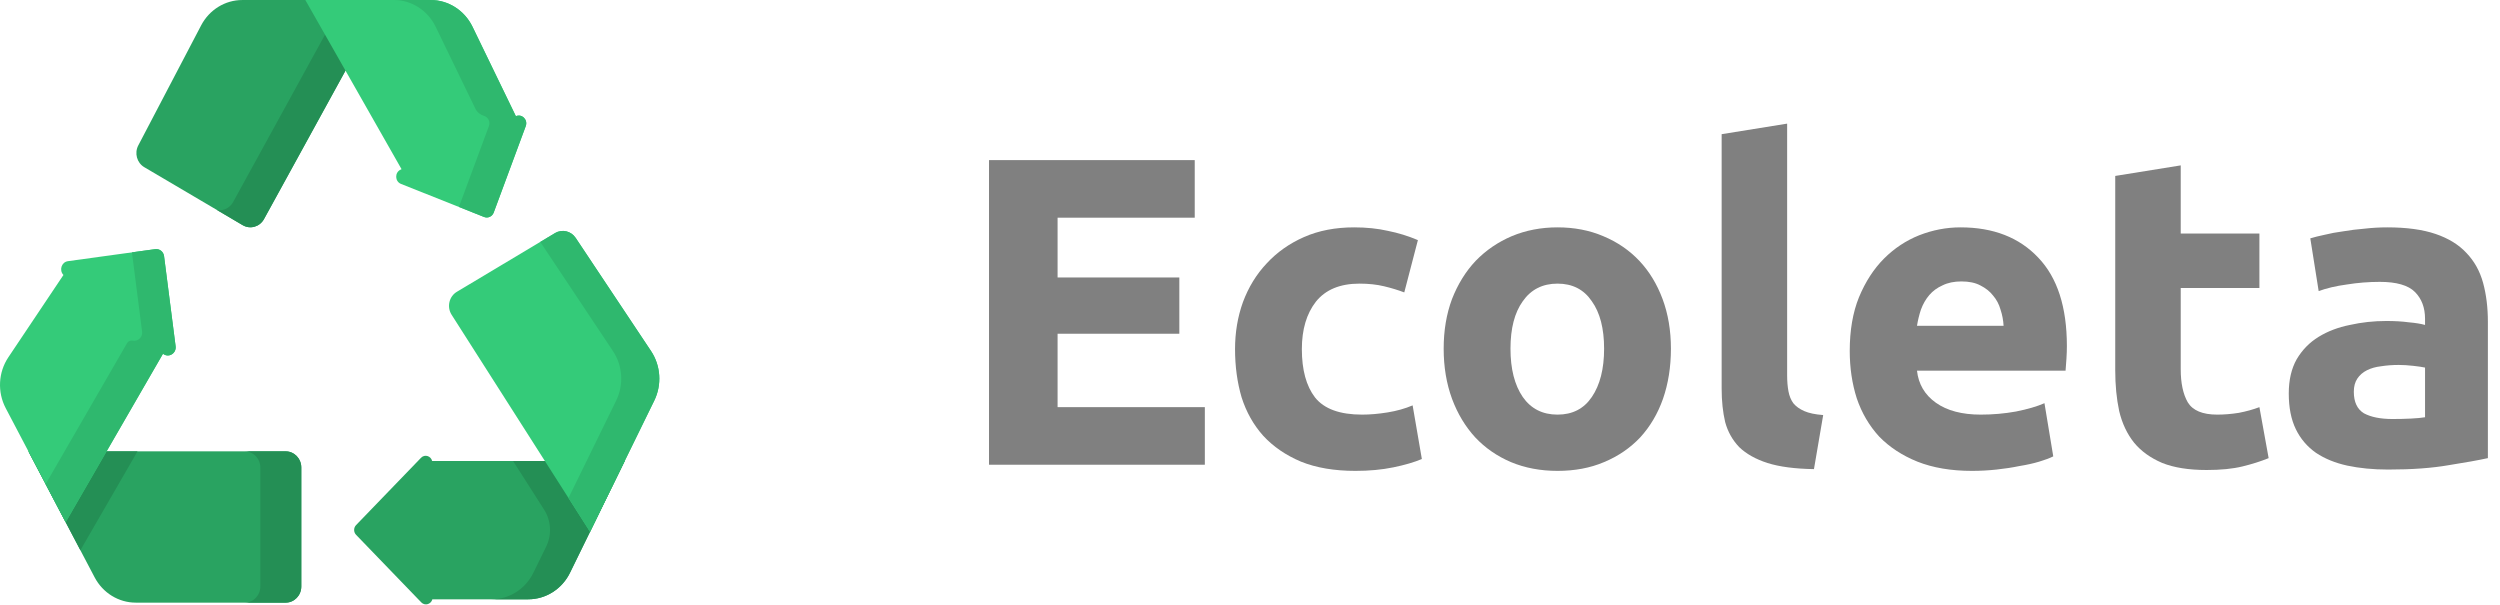
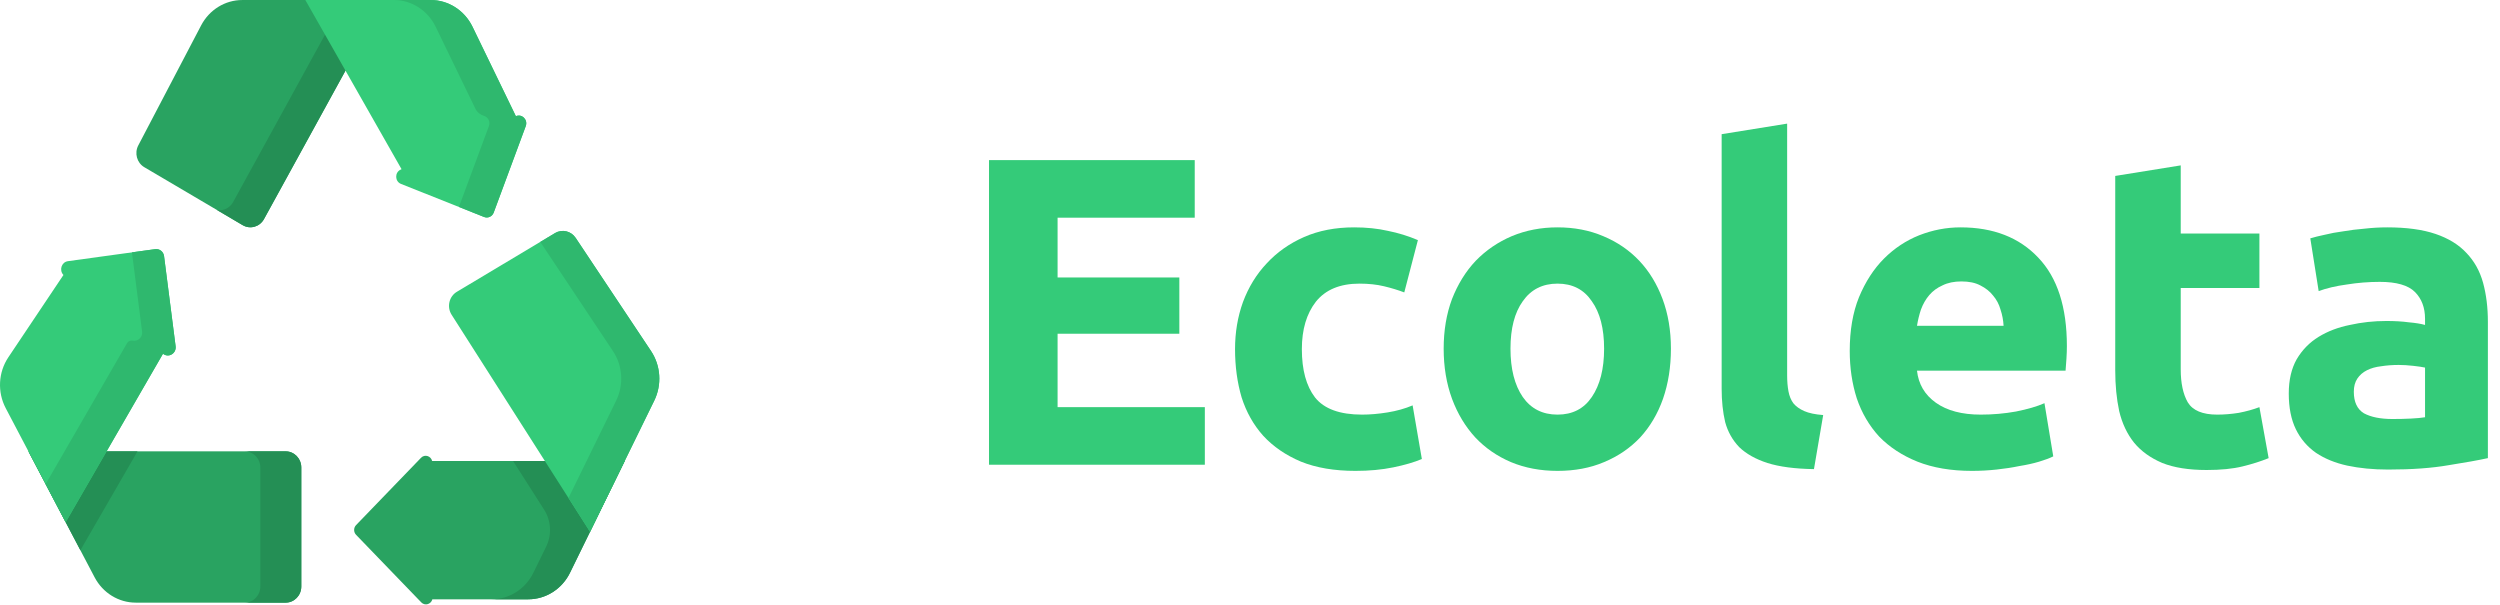
<svg xmlns="http://www.w3.org/2000/svg" width="182" height="44" viewBox="0 0 182 44" fill="none">
-   <path d="M72 33.832V11.656H86.976V15.848H76.992V20.2H85.856V24.296H76.992V29.64H87.712V33.832H72Z" fill="grey" />
-   <path d="M89.911 25.416C89.911 24.2 90.103 23.059 90.487 21.992C90.893 20.904 91.469 19.965 92.215 19.176C92.962 18.365 93.869 17.725 94.935 17.256C96.002 16.787 97.218 16.552 98.583 16.552C99.479 16.552 100.301 16.637 101.047 16.808C101.794 16.957 102.519 17.181 103.223 17.48L102.231 21.288C101.783 21.117 101.293 20.968 100.759 20.84C100.226 20.712 99.629 20.648 98.967 20.648C97.559 20.648 96.503 21.085 95.799 21.96C95.117 22.835 94.775 23.987 94.775 25.416C94.775 26.931 95.095 28.104 95.735 28.936C96.397 29.768 97.538 30.184 99.159 30.184C99.735 30.184 100.354 30.131 101.015 30.024C101.677 29.917 102.285 29.747 102.839 29.512L103.511 33.416C102.957 33.651 102.263 33.853 101.431 34.024C100.599 34.195 99.682 34.28 98.679 34.28C97.143 34.28 95.821 34.056 94.711 33.608C93.602 33.139 92.685 32.509 91.959 31.72C91.255 30.931 90.733 30.003 90.391 28.936C90.071 27.848 89.911 26.675 89.911 25.416Z" fill="grey" />
-   <path d="M121.643 25.384C121.643 26.707 121.451 27.923 121.067 29.032C120.683 30.12 120.128 31.059 119.403 31.848C118.677 32.616 117.803 33.213 116.779 33.64C115.776 34.067 114.645 34.28 113.387 34.28C112.149 34.28 111.019 34.067 109.995 33.64C108.992 33.213 108.128 32.616 107.403 31.848C106.677 31.059 106.112 30.12 105.707 29.032C105.301 27.923 105.099 26.707 105.099 25.384C105.099 24.061 105.301 22.856 105.707 21.768C106.133 20.68 106.709 19.752 107.435 18.984C108.181 18.216 109.056 17.619 110.059 17.192C111.083 16.765 112.192 16.552 113.387 16.552C114.603 16.552 115.712 16.765 116.715 17.192C117.739 17.619 118.613 18.216 119.339 18.984C120.064 19.752 120.629 20.68 121.035 21.768C121.44 22.856 121.643 24.061 121.643 25.384ZM116.779 25.384C116.779 23.912 116.48 22.76 115.883 21.928C115.307 21.075 114.475 20.648 113.387 20.648C112.299 20.648 111.456 21.075 110.859 21.928C110.261 22.76 109.963 23.912 109.963 25.384C109.963 26.856 110.261 28.029 110.859 28.904C111.456 29.757 112.299 30.184 113.387 30.184C114.475 30.184 115.307 29.757 115.883 28.904C116.48 28.029 116.779 26.856 116.779 25.384Z" fill="grey" />
-   <path d="M132.056 34.152C130.67 34.131 129.539 33.981 128.664 33.704C127.811 33.427 127.128 33.043 126.616 32.552C126.126 32.04 125.784 31.432 125.592 30.728C125.422 30.003 125.336 29.192 125.336 28.296V9.768L130.104 9V27.336C130.104 27.763 130.136 28.147 130.2 28.488C130.264 28.829 130.382 29.117 130.552 29.352C130.744 29.587 131.011 29.779 131.352 29.928C131.694 30.077 132.152 30.173 132.728 30.216L132.056 34.152Z" fill="grey" />
-   <path d="M134.661 25.544C134.661 24.051 134.885 22.749 135.333 21.64C135.803 20.509 136.411 19.571 137.157 18.824C137.904 18.077 138.757 17.512 139.717 17.128C140.699 16.744 141.701 16.552 142.725 16.552C145.115 16.552 147.003 17.288 148.389 18.76C149.776 20.211 150.469 22.355 150.469 25.192C150.469 25.469 150.459 25.779 150.437 26.12C150.416 26.44 150.395 26.728 150.373 26.984H139.557C139.664 27.965 140.123 28.744 140.933 29.32C141.744 29.896 142.832 30.184 144.197 30.184C145.072 30.184 145.925 30.109 146.757 29.96C147.611 29.789 148.304 29.587 148.837 29.352L149.477 33.224C149.221 33.352 148.88 33.48 148.453 33.608C148.027 33.736 147.547 33.843 147.013 33.928C146.501 34.035 145.947 34.12 145.349 34.184C144.752 34.248 144.155 34.28 143.557 34.28C142.043 34.28 140.72 34.056 139.589 33.608C138.48 33.16 137.552 32.552 136.805 31.784C136.08 30.995 135.536 30.067 135.173 29C134.832 27.933 134.661 26.781 134.661 25.544ZM145.861 23.72C145.84 23.315 145.765 22.92 145.637 22.536C145.531 22.152 145.349 21.811 145.093 21.512C144.859 21.213 144.549 20.968 144.165 20.776C143.803 20.584 143.344 20.488 142.789 20.488C142.256 20.488 141.797 20.584 141.413 20.776C141.029 20.947 140.709 21.181 140.453 21.48C140.197 21.779 139.995 22.131 139.845 22.536C139.717 22.92 139.621 23.315 139.557 23.72H145.861Z" fill="grey" />
-   <path d="M153.989 12.808L158.757 12.04V17H164.485V20.968H158.757V26.888C158.757 27.891 158.927 28.691 159.269 29.288C159.631 29.885 160.346 30.184 161.413 30.184C161.925 30.184 162.447 30.141 162.981 30.056C163.535 29.949 164.037 29.811 164.485 29.64L165.157 33.352C164.581 33.587 163.941 33.789 163.237 33.96C162.533 34.131 161.669 34.216 160.645 34.216C159.343 34.216 158.266 34.045 157.413 33.704C156.559 33.341 155.877 32.851 155.365 32.232C154.853 31.592 154.49 30.824 154.277 29.928C154.085 29.032 153.989 28.04 153.989 26.952V12.808Z" fill="grey" />
-   <path d="M174.174 30.504C174.644 30.504 175.092 30.493 175.519 30.472C175.945 30.451 176.286 30.419 176.543 30.376V26.76C176.351 26.717 176.062 26.675 175.678 26.632C175.294 26.589 174.942 26.568 174.622 26.568C174.174 26.568 173.748 26.6 173.342 26.664C172.958 26.707 172.617 26.803 172.318 26.952C172.02 27.101 171.785 27.304 171.615 27.56C171.444 27.816 171.358 28.136 171.358 28.52C171.358 29.267 171.604 29.789 172.094 30.088C172.606 30.365 173.3 30.504 174.174 30.504ZM173.79 16.552C175.198 16.552 176.372 16.712 177.311 17.032C178.249 17.352 178.996 17.811 179.55 18.408C180.126 19.005 180.532 19.731 180.767 20.584C181.001 21.437 181.118 22.387 181.118 23.432V33.352C180.436 33.501 179.487 33.672 178.271 33.864C177.054 34.077 175.582 34.184 173.854 34.184C172.767 34.184 171.775 34.088 170.879 33.896C170.004 33.704 169.246 33.395 168.606 32.968C167.966 32.52 167.476 31.944 167.134 31.24C166.793 30.536 166.622 29.672 166.622 28.648C166.622 27.667 166.814 26.835 167.199 26.152C167.604 25.469 168.137 24.925 168.799 24.52C169.46 24.115 170.217 23.827 171.071 23.656C171.924 23.464 172.809 23.368 173.727 23.368C174.345 23.368 174.889 23.4 175.358 23.464C175.849 23.507 176.244 23.571 176.543 23.656V23.208C176.543 22.397 176.297 21.747 175.807 21.256C175.316 20.765 174.463 20.52 173.246 20.52C172.436 20.52 171.636 20.584 170.846 20.712C170.057 20.819 169.374 20.979 168.799 21.192L168.19 17.352C168.468 17.267 168.809 17.181 169.215 17.096C169.641 16.989 170.1 16.904 170.59 16.84C171.081 16.755 171.593 16.691 172.127 16.648C172.681 16.584 173.236 16.552 173.79 16.552Z" fill="grey" />
+   <path d="M72 33.832V11.656H86.976V15.848H76.992V20.2H85.856V24.296H76.992V29.64H87.712V33.832H72Z" fill="#34CB79" />
+   <path d="M89.911 25.416C89.911 24.2 90.103 23.059 90.487 21.992C90.893 20.904 91.469 19.965 92.215 19.176C92.962 18.365 93.869 17.725 94.935 17.256C96.002 16.787 97.218 16.552 98.583 16.552C99.479 16.552 100.301 16.637 101.047 16.808C101.794 16.957 102.519 17.181 103.223 17.48L102.231 21.288C101.783 21.117 101.293 20.968 100.759 20.84C100.226 20.712 99.629 20.648 98.967 20.648C97.559 20.648 96.503 21.085 95.799 21.96C95.117 22.835 94.775 23.987 94.775 25.416C94.775 26.931 95.095 28.104 95.735 28.936C96.397 29.768 97.538 30.184 99.159 30.184C99.735 30.184 100.354 30.131 101.015 30.024C101.677 29.917 102.285 29.747 102.839 29.512L103.511 33.416C102.957 33.651 102.263 33.853 101.431 34.024C100.599 34.195 99.682 34.28 98.679 34.28C97.143 34.28 95.821 34.056 94.711 33.608C93.602 33.139 92.685 32.509 91.959 31.72C91.255 30.931 90.733 30.003 90.391 28.936C90.071 27.848 89.911 26.675 89.911 25.416Z" fill="#34CB79" />
+   <path d="M121.643 25.384C121.643 26.707 121.451 27.923 121.067 29.032C120.683 30.12 120.128 31.059 119.403 31.848C118.677 32.616 117.803 33.213 116.779 33.64C115.776 34.067 114.645 34.28 113.387 34.28C112.149 34.28 111.019 34.067 109.995 33.64C108.992 33.213 108.128 32.616 107.403 31.848C106.677 31.059 106.112 30.12 105.707 29.032C105.301 27.923 105.099 26.707 105.099 25.384C105.099 24.061 105.301 22.856 105.707 21.768C106.133 20.68 106.709 19.752 107.435 18.984C108.181 18.216 109.056 17.619 110.059 17.192C111.083 16.765 112.192 16.552 113.387 16.552C114.603 16.552 115.712 16.765 116.715 17.192C117.739 17.619 118.613 18.216 119.339 18.984C120.064 19.752 120.629 20.68 121.035 21.768C121.44 22.856 121.643 24.061 121.643 25.384ZM116.779 25.384C116.779 23.912 116.48 22.76 115.883 21.928C115.307 21.075 114.475 20.648 113.387 20.648C112.299 20.648 111.456 21.075 110.859 21.928C110.261 22.76 109.963 23.912 109.963 25.384C109.963 26.856 110.261 28.029 110.859 28.904C111.456 29.757 112.299 30.184 113.387 30.184C114.475 30.184 115.307 29.757 115.883 28.904C116.48 28.029 116.779 26.856 116.779 25.384Z" fill="#34CB79" />
+   <path d="M132.056 34.152C130.67 34.131 129.539 33.981 128.664 33.704C127.811 33.427 127.128 33.043 126.616 32.552C126.126 32.04 125.784 31.432 125.592 30.728C125.422 30.003 125.336 29.192 125.336 28.296V9.768L130.104 9V27.336C130.104 27.763 130.136 28.147 130.2 28.488C130.264 28.829 130.382 29.117 130.552 29.352C130.744 29.587 131.011 29.779 131.352 29.928C131.694 30.077 132.152 30.173 132.728 30.216L132.056 34.152Z" fill="#34CB79" />
+   <path d="M134.661 25.544C134.661 24.051 134.885 22.749 135.333 21.64C135.803 20.509 136.411 19.571 137.157 18.824C137.904 18.077 138.757 17.512 139.717 17.128C140.699 16.744 141.701 16.552 142.725 16.552C145.115 16.552 147.003 17.288 148.389 18.76C149.776 20.211 150.469 22.355 150.469 25.192C150.469 25.469 150.459 25.779 150.437 26.12C150.416 26.44 150.395 26.728 150.373 26.984H139.557C139.664 27.965 140.123 28.744 140.933 29.32C141.744 29.896 142.832 30.184 144.197 30.184C145.072 30.184 145.925 30.109 146.757 29.96C147.611 29.789 148.304 29.587 148.837 29.352L149.477 33.224C149.221 33.352 148.88 33.48 148.453 33.608C148.027 33.736 147.547 33.843 147.013 33.928C146.501 34.035 145.947 34.12 145.349 34.184C144.752 34.248 144.155 34.28 143.557 34.28C142.043 34.28 140.72 34.056 139.589 33.608C138.48 33.16 137.552 32.552 136.805 31.784C136.08 30.995 135.536 30.067 135.173 29C134.832 27.933 134.661 26.781 134.661 25.544ZM145.861 23.72C145.84 23.315 145.765 22.92 145.637 22.536C145.531 22.152 145.349 21.811 145.093 21.512C144.859 21.213 144.549 20.968 144.165 20.776C143.803 20.584 143.344 20.488 142.789 20.488C142.256 20.488 141.797 20.584 141.413 20.776C141.029 20.947 140.709 21.181 140.453 21.48C140.197 21.779 139.995 22.131 139.845 22.536C139.717 22.92 139.621 23.315 139.557 23.72H145.861Z" fill="#34CB79" />
+   <path d="M153.989 12.808L158.757 12.04V17H164.485V20.968H158.757V26.888C158.757 27.891 158.927 28.691 159.269 29.288C159.631 29.885 160.346 30.184 161.413 30.184C161.925 30.184 162.447 30.141 162.981 30.056C163.535 29.949 164.037 29.811 164.485 29.64L165.157 33.352C164.581 33.587 163.941 33.789 163.237 33.96C162.533 34.131 161.669 34.216 160.645 34.216C159.343 34.216 158.266 34.045 157.413 33.704C156.559 33.341 155.877 32.851 155.365 32.232C154.853 31.592 154.49 30.824 154.277 29.928C154.085 29.032 153.989 28.04 153.989 26.952V12.808Z" fill="#34CB79" />
+   <path d="M174.174 30.504C174.644 30.504 175.092 30.493 175.519 30.472C175.945 30.451 176.286 30.419 176.543 30.376V26.76C176.351 26.717 176.062 26.675 175.678 26.632C175.294 26.589 174.942 26.568 174.622 26.568C174.174 26.568 173.748 26.6 173.342 26.664C172.958 26.707 172.617 26.803 172.318 26.952C172.02 27.101 171.785 27.304 171.615 27.56C171.444 27.816 171.358 28.136 171.358 28.52C171.358 29.267 171.604 29.789 172.094 30.088C172.606 30.365 173.3 30.504 174.174 30.504ZM173.79 16.552C175.198 16.552 176.372 16.712 177.311 17.032C178.249 17.352 178.996 17.811 179.55 18.408C180.126 19.005 180.532 19.731 180.767 20.584C181.001 21.437 181.118 22.387 181.118 23.432V33.352C180.436 33.501 179.487 33.672 178.271 33.864C177.054 34.077 175.582 34.184 173.854 34.184C172.767 34.184 171.775 34.088 170.879 33.896C170.004 33.704 169.246 33.395 168.606 32.968C167.966 32.52 167.476 31.944 167.134 31.24C166.793 30.536 166.622 29.672 166.622 28.648C166.622 27.667 166.814 26.835 167.199 26.152C167.604 25.469 168.137 24.925 168.799 24.52C169.46 24.115 170.217 23.827 171.071 23.656C171.924 23.464 172.809 23.368 173.727 23.368C174.345 23.368 174.889 23.4 175.358 23.464C175.849 23.507 176.244 23.571 176.543 23.656V23.208C176.543 22.397 176.297 21.747 175.807 21.256C175.316 20.765 174.463 20.52 173.246 20.52C172.436 20.52 171.636 20.584 170.846 20.712C170.057 20.819 169.374 20.979 168.799 21.192L168.19 17.352C168.468 17.267 168.809 17.181 169.215 17.096C169.641 16.989 170.1 16.904 170.59 16.84C171.081 16.755 171.593 16.691 172.127 16.648C172.681 16.584 173.236 16.552 173.79 16.552Z" fill="#34CB79" />
  <path d="M14.642 1.85L10.067 10.586C9.772 11.15 9.966 11.855 10.505 12.172L17.668 16.392C18.214 16.714 18.908 16.516 19.218 15.95L27.974 0.001H17.64C16.389 0.001 15.239 0.71 14.642 1.85Z" fill="#29A361" />
  <path d="M27.974 0L19.218 15.95C18.907 16.515 18.214 16.714 17.668 16.392L15.798 15.291C16.254 15.367 16.728 15.15 16.97 14.71L25.047 0H27.974Z" fill="#248F55" />
  <path d="M37.555 8.459L34.4 1.949C33.821 0.755 32.641 0.001 31.351 0.001H22.228L29.233 12.317C29.21 12.327 29.187 12.338 29.164 12.349C28.723 12.554 28.741 13.209 29.192 13.389L35.241 15.796C35.521 15.908 35.836 15.762 35.943 15.472L38.275 9.18C38.447 8.714 37.995 8.265 37.555 8.459Z" fill="#34CB79" />
  <path d="M38.275 9.179L35.943 15.472C35.836 15.763 35.521 15.908 35.241 15.796L33.41 15.067L35.592 9.179C35.716 8.845 35.518 8.52 35.234 8.435C34.963 8.353 34.732 8.17 34.606 7.909L31.716 1.949C31.138 0.755 29.959 0 28.669 0H31.351C32.641 0 33.82 0.755 34.399 1.949L37.555 8.459C37.995 8.265 38.447 8.714 38.275 9.179Z" fill="#2FB86E" />
  <path d="M31.459 33.559C31.374 33.198 30.924 33.043 30.65 33.328L25.922 38.227C25.734 38.422 25.734 38.739 25.922 38.934L30.668 43.853C30.941 44.135 31.386 43.984 31.476 43.629H38.455C39.74 43.629 40.916 42.881 41.497 41.693L45.479 33.559H31.459V33.559Z" fill="#29A361" />
  <path d="M37.351 33.559L39.614 37.108C40.125 37.91 40.182 38.935 39.762 39.793L38.831 41.694C38.251 42.881 37.075 43.629 35.79 43.629H38.455C39.739 43.629 40.916 42.881 41.497 41.694L45.479 33.559H37.351V33.559Z" fill="#248F55" />
  <path d="M21.935 42.694V34.036C21.935 33.385 21.426 32.857 20.798 32.857H2.068L6.888 42.028C7.486 43.165 8.635 43.872 9.884 43.872H20.798C21.426 43.872 21.935 43.345 21.935 42.694Z" fill="#29A361" />
  <path d="M10.011 32.858L5.852 40.057L2.068 32.858H10.011Z" fill="#248F55" />
  <path d="M21.935 34.036V42.694C21.935 43.345 21.426 43.872 20.798 43.872H17.815C18.443 43.872 18.952 43.345 18.952 42.694V34.036C18.952 33.385 18.443 32.858 17.815 32.858H20.798C21.426 32.858 21.935 33.385 21.935 34.036Z" fill="#248F55" />
  <path d="M12.785 25.207L11.944 18.647C11.902 18.323 11.615 18.095 11.302 18.138L4.948 19.013C4.469 19.079 4.291 19.682 4.619 20.018L0.609 26.008C-0.127 27.106 -0.201 28.54 0.416 29.714L4.78 38.017L11.865 25.751C11.868 25.753 11.87 25.755 11.873 25.757C12.277 26.075 12.851 25.728 12.785 25.207Z" fill="#34CB79" />
  <path d="M11.873 25.757C11.87 25.755 11.868 25.753 11.866 25.751L4.78 38.016L3.322 35.244L9.09 25.259L9.25 24.982C9.337 24.83 9.508 24.765 9.675 24.798C9.676 24.799 9.677 24.799 9.678 24.799C10.033 24.865 10.398 24.558 10.344 24.136L9.605 18.371L11.302 18.138C11.614 18.095 11.902 18.323 11.944 18.646L12.785 25.207C12.852 25.729 12.277 26.075 11.873 25.757Z" fill="#2FB86E" />
  <path d="M47.396 25.557L41.91 17.32C41.574 16.814 40.919 16.662 40.406 16.968L33.257 21.244C32.69 21.583 32.516 22.348 32.877 22.914L42.955 38.715L47.631 29.164C48.197 28.008 48.106 26.624 47.396 25.557Z" fill="#34CB79" />
  <path d="M47.63 29.165L42.954 38.715L41.386 36.255L44.857 29.164C45.423 28.008 45.333 26.624 44.622 25.557L39.331 17.612L40.406 16.969C40.919 16.661 41.574 16.814 41.91 17.32L47.396 25.557C48.107 26.624 48.196 28.009 47.63 29.165Z" fill="#2FB86E" />
</svg>
